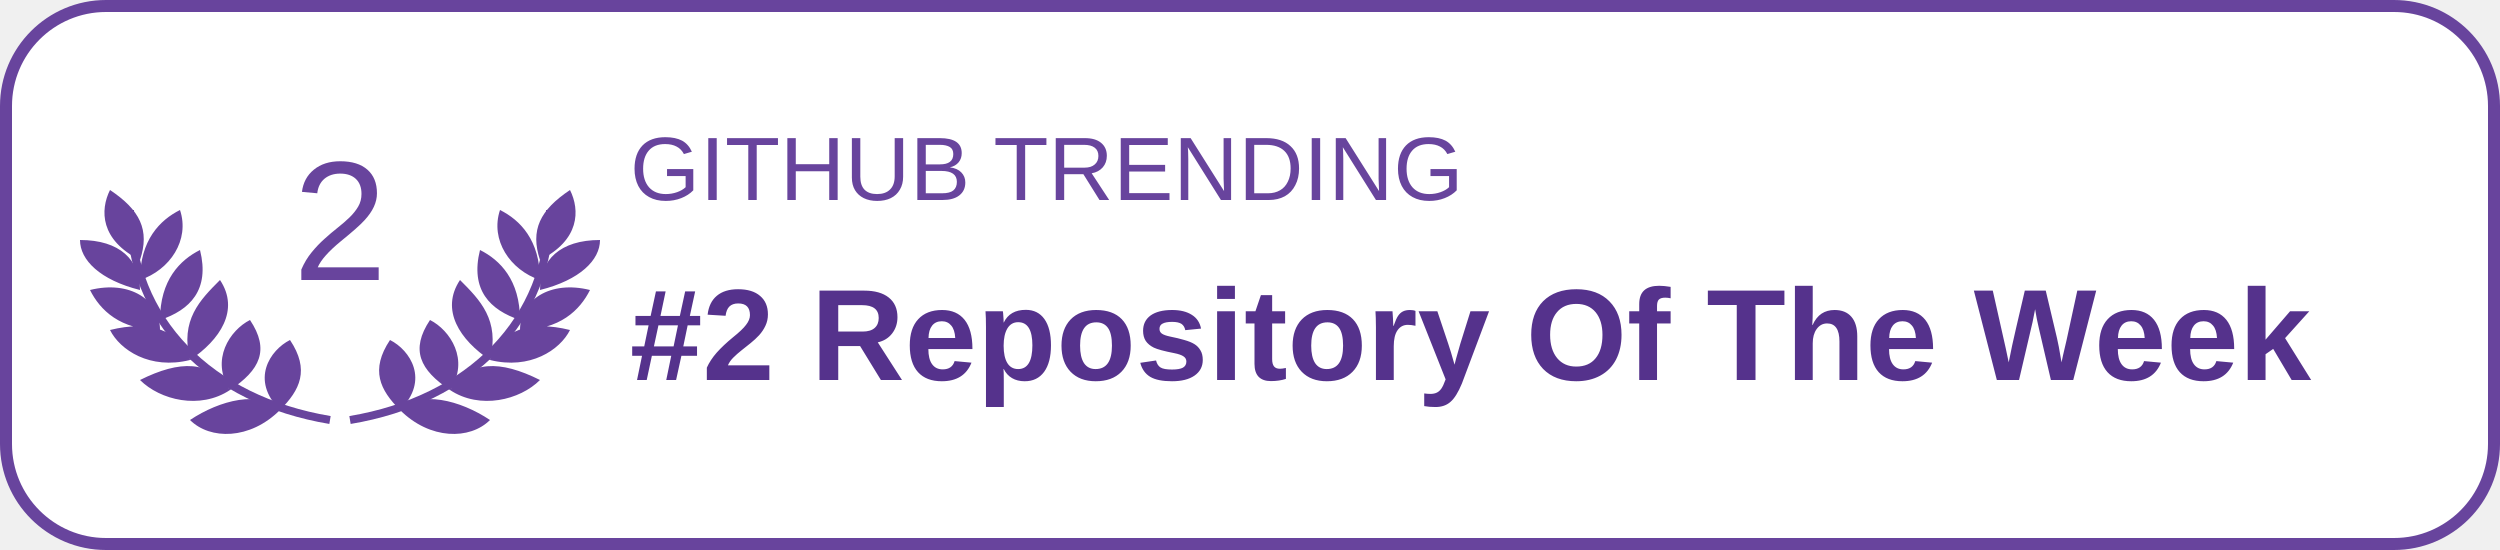
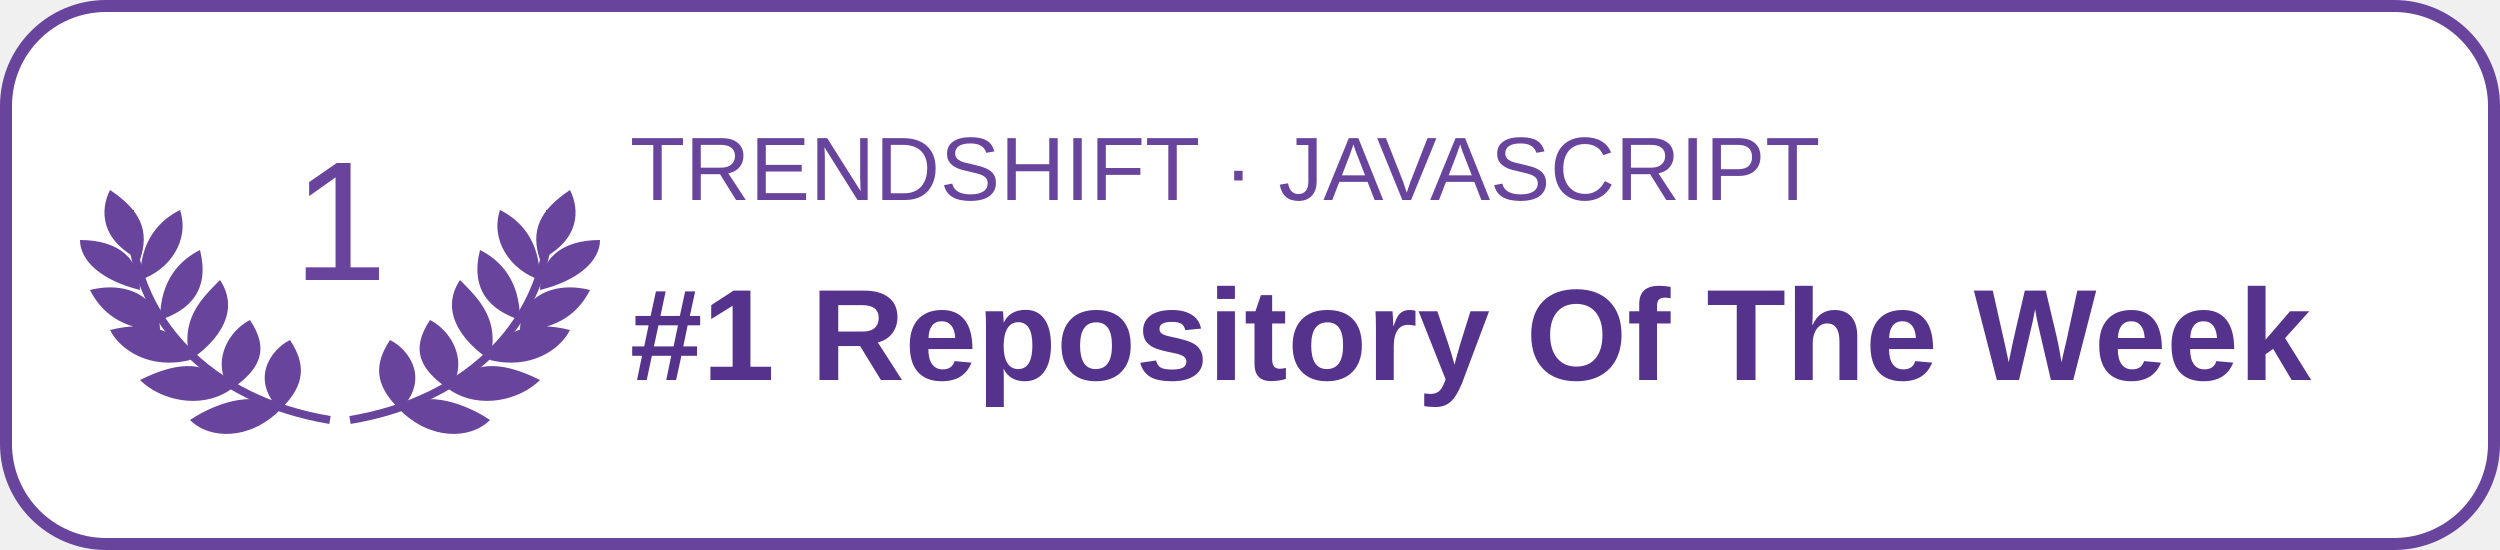
<svg xmlns="http://www.w3.org/2000/svg" width="250" height="55" viewBox="0 0 250 55" role="img" aria-labelledby="title desc">
  <rect x="0.6" y="0.6" width="248.8" height="53.8" rx="10" fill="#fff" stroke="#68449d" stroke-width="1.2" />
  <defs>
    <g id="laurel-half">
      <path d="M33 42C21 40 13 32 13 21" fill="none" stroke="#68449d" stroke-width="0.8" />
      <path d="M14 26C10 24 10 21 11 19C14 21 15 23 14 26ZM14 29C10 28 8 26 8 24C12 24 14 26 14 29ZM16 33C12 33 10 31 9 29C13 28 16 30 16 33ZM19 36C15 37 12 35 11 33C15 32 18 33 19 36ZM23 39C20 41 16 40 14 38C18 36 21 36 23 39ZM28 41C25 44 21 44 19 42C22 40 26 39 28 41ZM14 28C14 24 16 22 18 21C19 24 17 27 14 28ZM16 32C16 28 18 26 20 25C21 29 19 31 16 32ZM19 36C18 32 20 30 22 28C24 31 22 34 19 36ZM23 39C21 36 23 33 25 32C27 35 26 37 23 39ZM28 41C25 38 27 35 29 34C31 37 30 39 28 41Z" fill="#68449d" />
    </g>
  </defs>
  <use href="#laurel-half" />
  <use href="#laurel-half" transform="translate(68 0) scale(-1 1)" />
-   <text x="34" y="28" text-anchor="middle" font-family="Arial, sans-serif" font-size="17" fill="#68449d">2</text>
-   <text x="63" y="20" font-family="Arial, sans-serif" font-size="9" fill="#68449d">GITHUB TRENDING</text>
-   <text x="63" y="38" font-family="Arial, sans-serif" font-size="13" font-weight="700" fill="#55328c">#2 Repository Of The Week</text>
+   <text x="34" y="28" text-anchor="middle" font-family="Arial, sans-serif" font-size="17" fill="#68449d">1</text>
+   <text x="63" y="20" font-family="Arial, sans-serif" font-size="9" fill="#68449d">TRENDSHIFT · JAVASCRIPT</text>
+   <text x="63" y="38" font-family="Arial, sans-serif" font-size="13" font-weight="700" fill="#55328c">#1 Repository Of The Week</text>
</svg>
